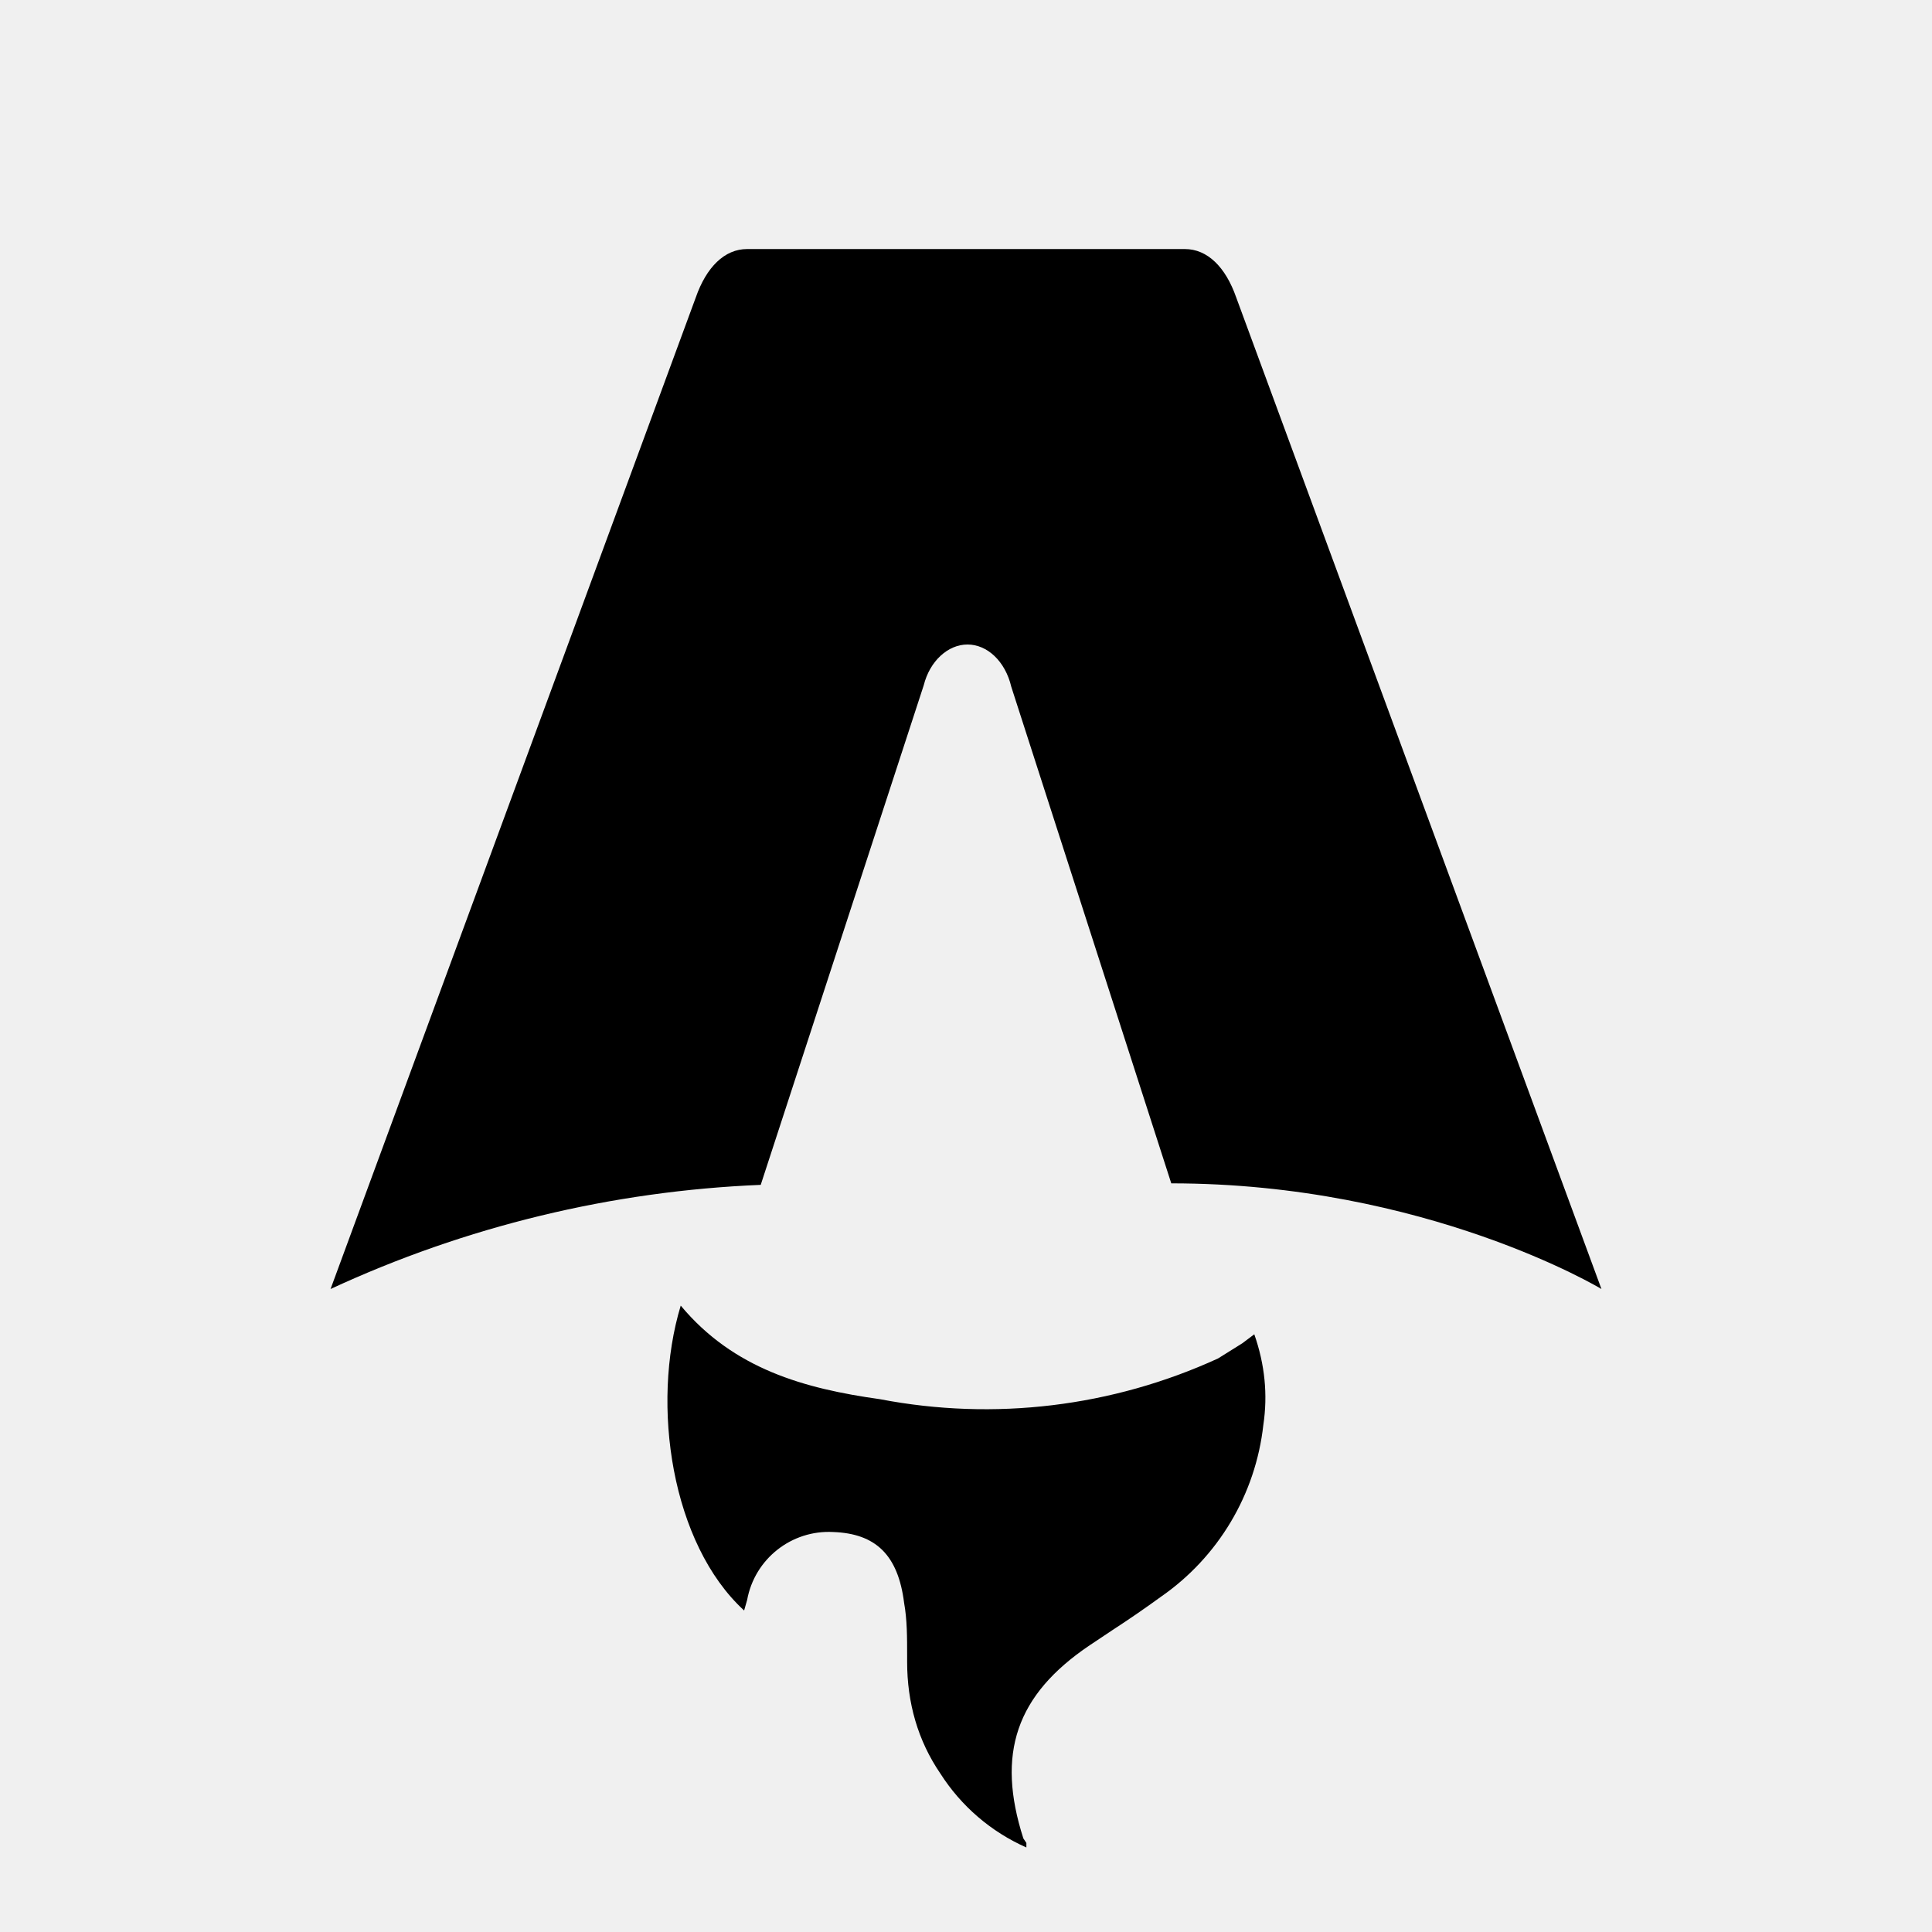
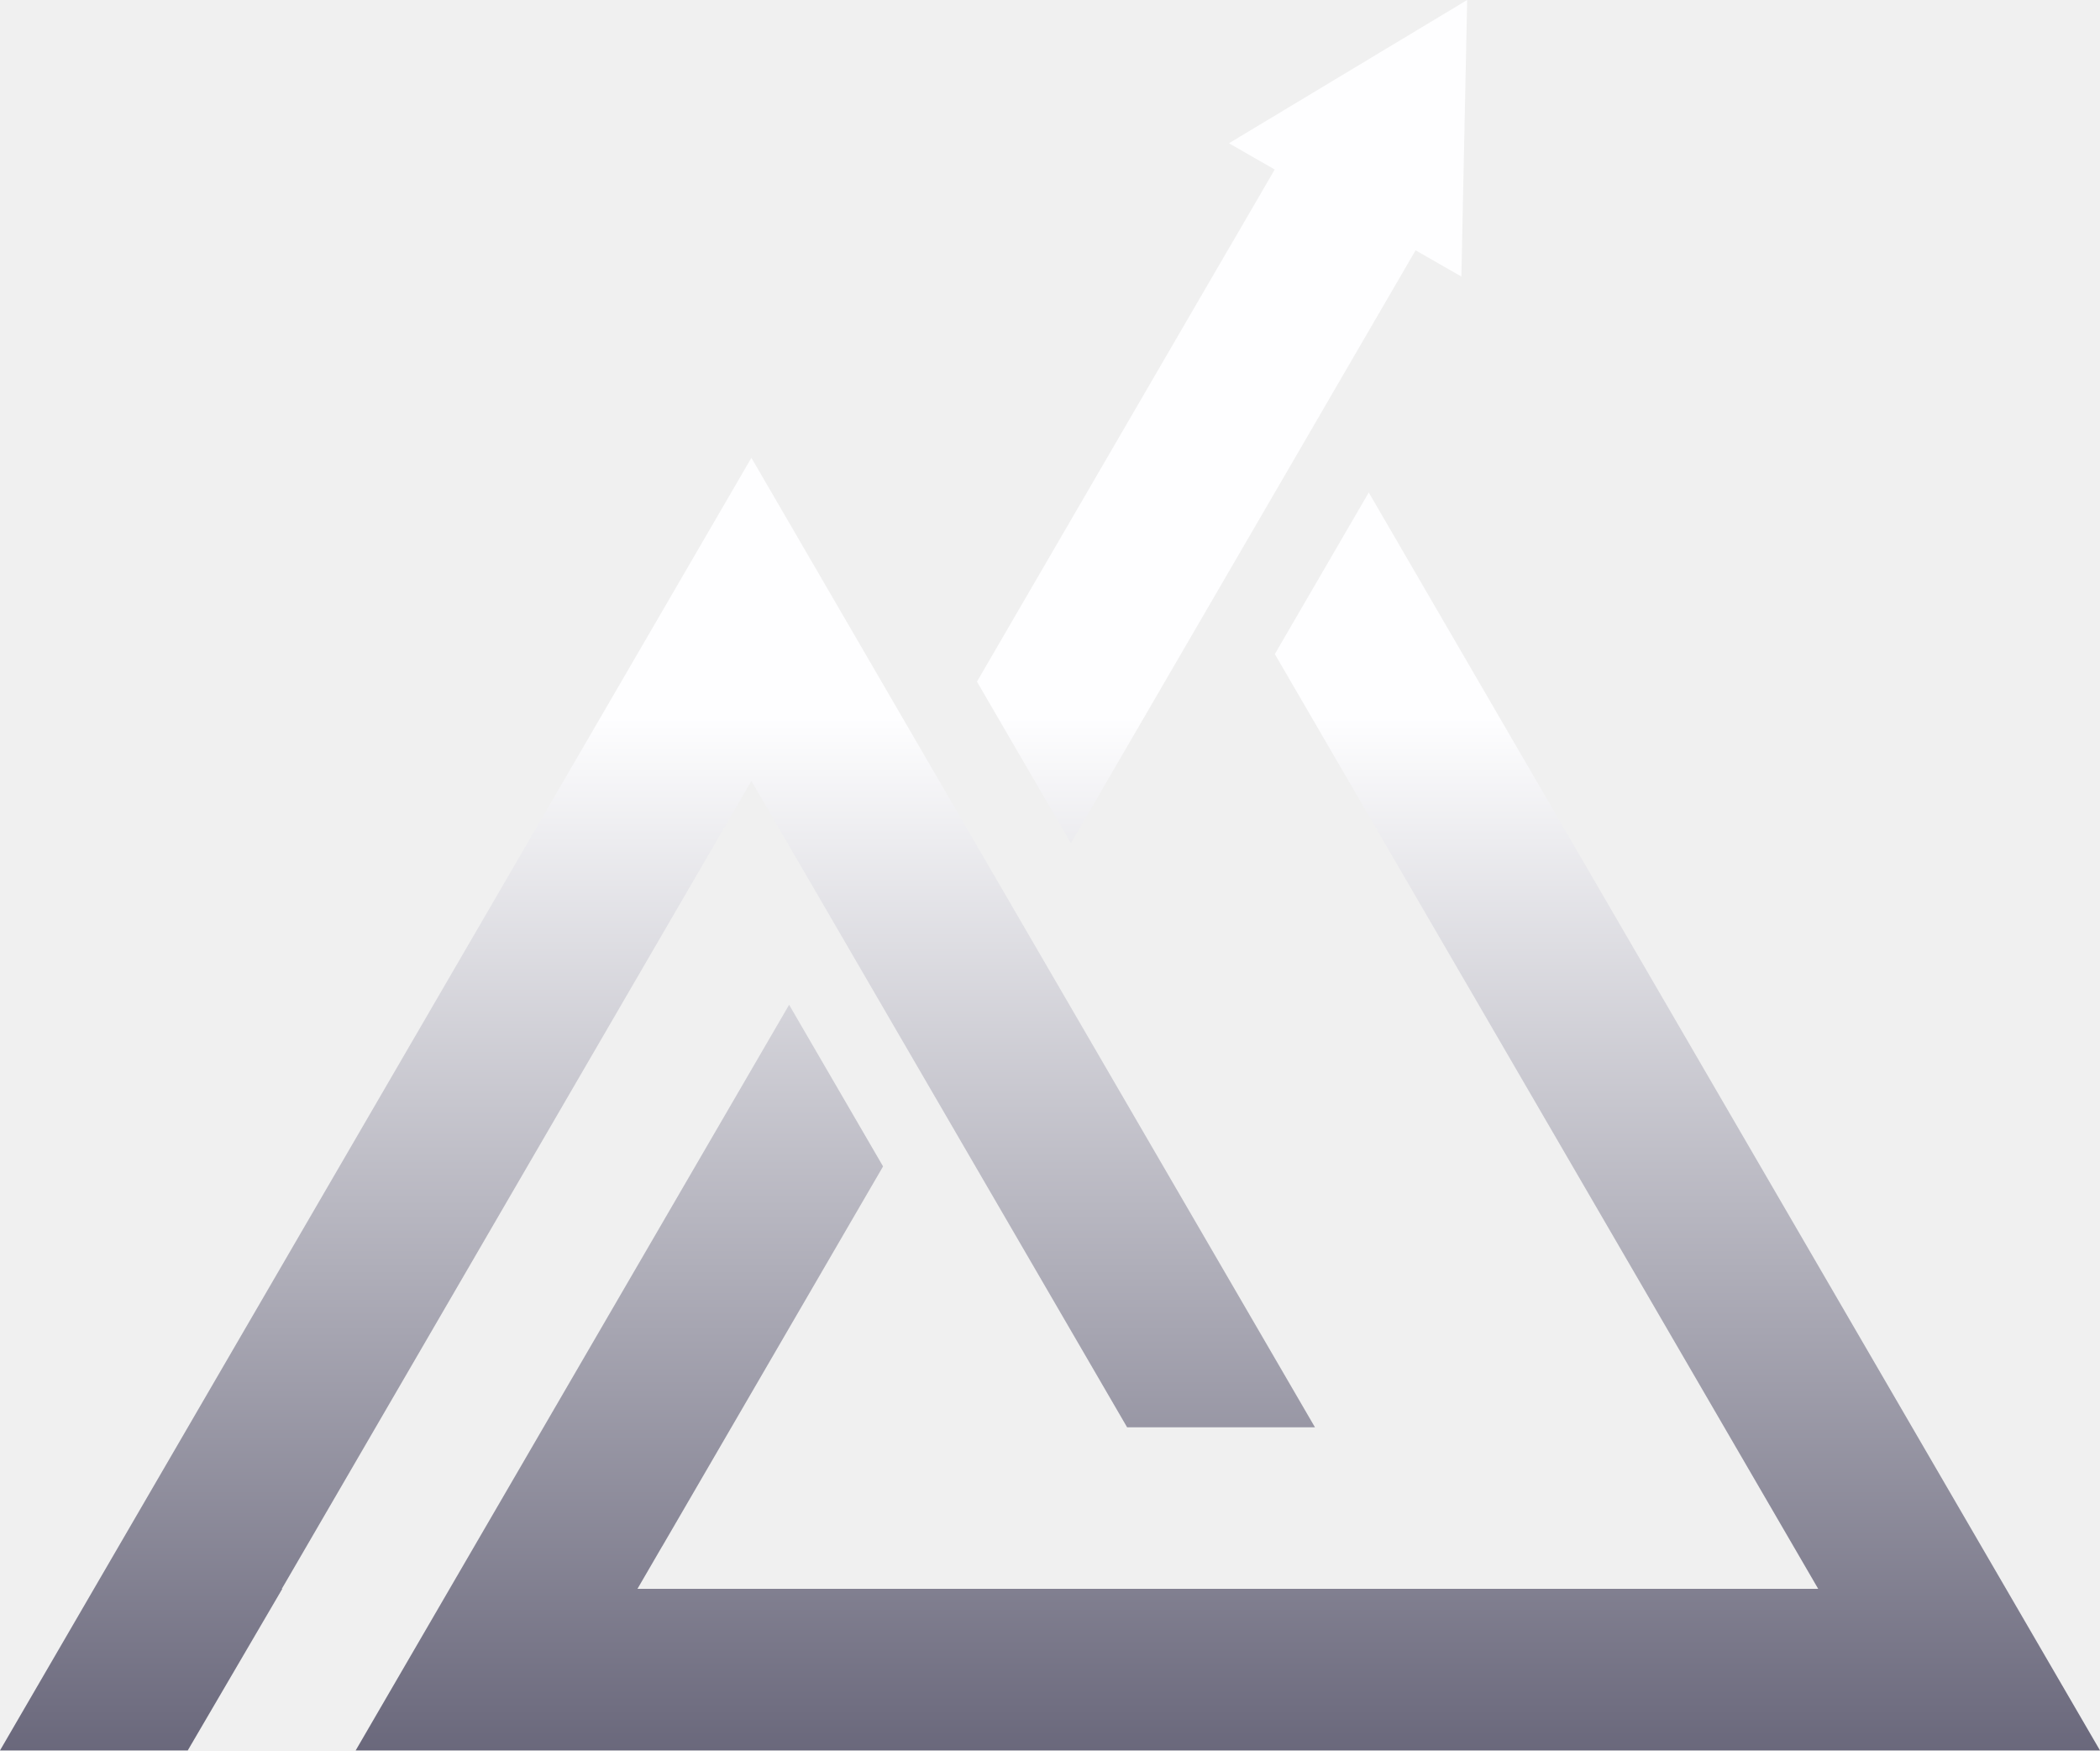
- <svg xmlns="http://www.w3.org/2000/svg" fill="none" viewBox="0 0 128 128">
-   <path d="M50.4 78.5a75.1 75.1 0 0 0-28.5 6.9l24.2-65.7c.7-2 1.9-3.2 3.4-3.2h29c1.5 0 2.7 1.2 3.4 3.2l24.2 65.7s-11.6-7-28.5-7L67 45.5c-.4-1.7-1.6-2.8-2.9-2.8-1.3 0-2.5 1.1-2.9 2.7L50.4 78.5Zm-1.1 28.2Zm-4.2-20.2c-2 6.6-.6 15.8 4.2 20.2a17.5 17.5 0 0 1 .2-.7 5.5 5.5 0 0 1 5.7-4.5c2.8.1 4.3 1.5 4.7 4.7.2 1.1.2 2.3.2 3.5v.4c0 2.7.7 5.2 2.2 7.4a13 13 0 0 0 5.7 4.9v-.3l-.2-.3c-1.8-5.6-.5-9.5 4.4-12.8l1.5-1a73 73 0 0 0 3.2-2.2 16 16 0 0 0 6.8-11.4c.3-2 .1-4-.6-6l-.8.6-1.6 1a37 37 0 0 1-22.4 2.7c-5-.7-9.7-2-13.2-6.2Z" />
-   <style>
-         path { fill: #000; }
-         @media (prefers-color-scheme: dark) {
-             path { fill: #FFF; }
-         }
-     </style>
+ <svg xmlns="http://www.w3.org/2000/svg" width="126" height="105" viewBox="0 0 126 105" fill="none">
+   <path d="M87.682 16.588L88.031 0L73.738 8.594L76.483 10.168L73.672 15.003L73.67 15L58.618 40.888L64.255 50.583L73.672 34.388L73.672 34.388L79.308 24.696L79.307 24.695L84.936 15.014L87.682 16.588Z" fill="url(#paint0_linear_709_532)" />
+   <path d="M82.125 29.542L76.49 39.234L109.093 95.308H38.247L39.731 92.755L39.734 92.756L52.984 69.967L47.347 60.272L21.34 105H126L82.125 29.542Z" fill="url(#paint1_linear_709_532)" />
+   <path d="M78.897 85.615L45.084 27.462L0 105H56.242L11.265 105L16.936 95.308H16.907L45.084 46.846L67.626 85.615H78.897Z" fill="url(#paint2_linear_709_532)" />
+   <defs>
+     <linearGradient id="paint0_linear_709_532" x1="37.137" y1="43.054" x2="37.137" y2="139.289" gradientUnits="userSpaceOnUse">
+       <stop stop-color="#FEFEFF" />
+       <stop offset="1" stop-color="#181533" />
+     </linearGradient>
+     <linearGradient id="paint1_linear_709_532" x1="37.137" y1="43.054" x2="37.137" y2="139.289" gradientUnits="userSpaceOnUse">
+       <stop stop-color="#FEFEFF" />
+       <stop offset="1" stop-color="#181533" />
+     </linearGradient>
+     <linearGradient id="paint2_linear_709_532" x1="37.137" y1="43.054" x2="37.137" y2="139.289" gradientUnits="userSpaceOnUse">
+       <stop stop-color="#FEFEFF" />
+       <stop offset="1" stop-color="#181533" />
+     </linearGradient>
+   </defs>
</svg>
